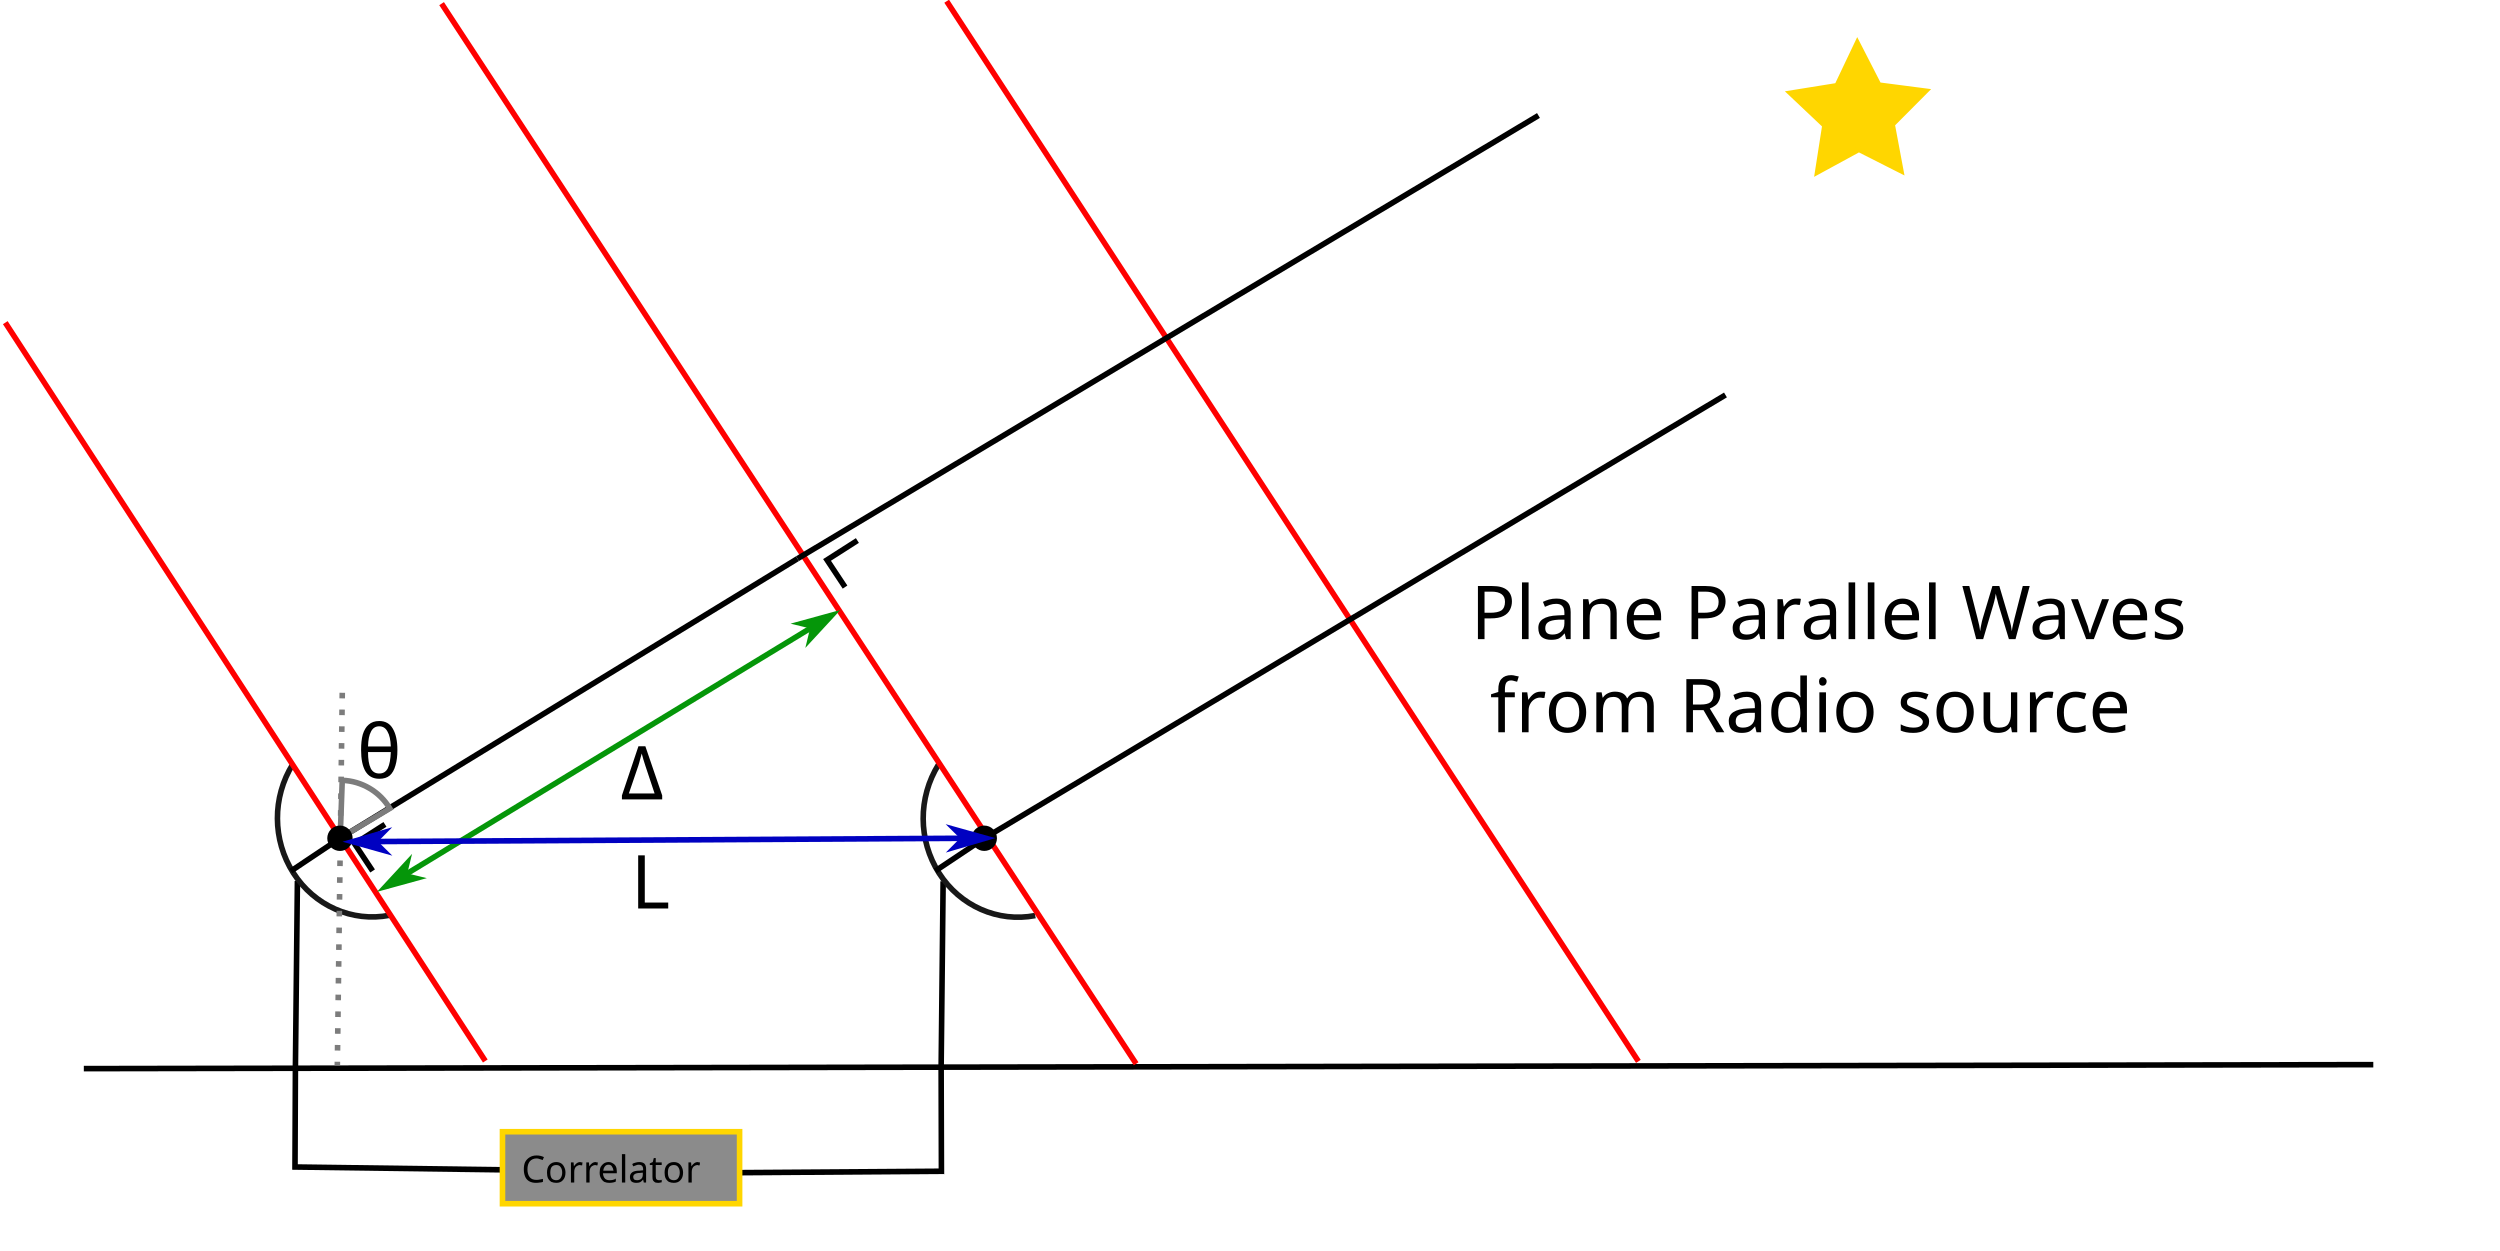
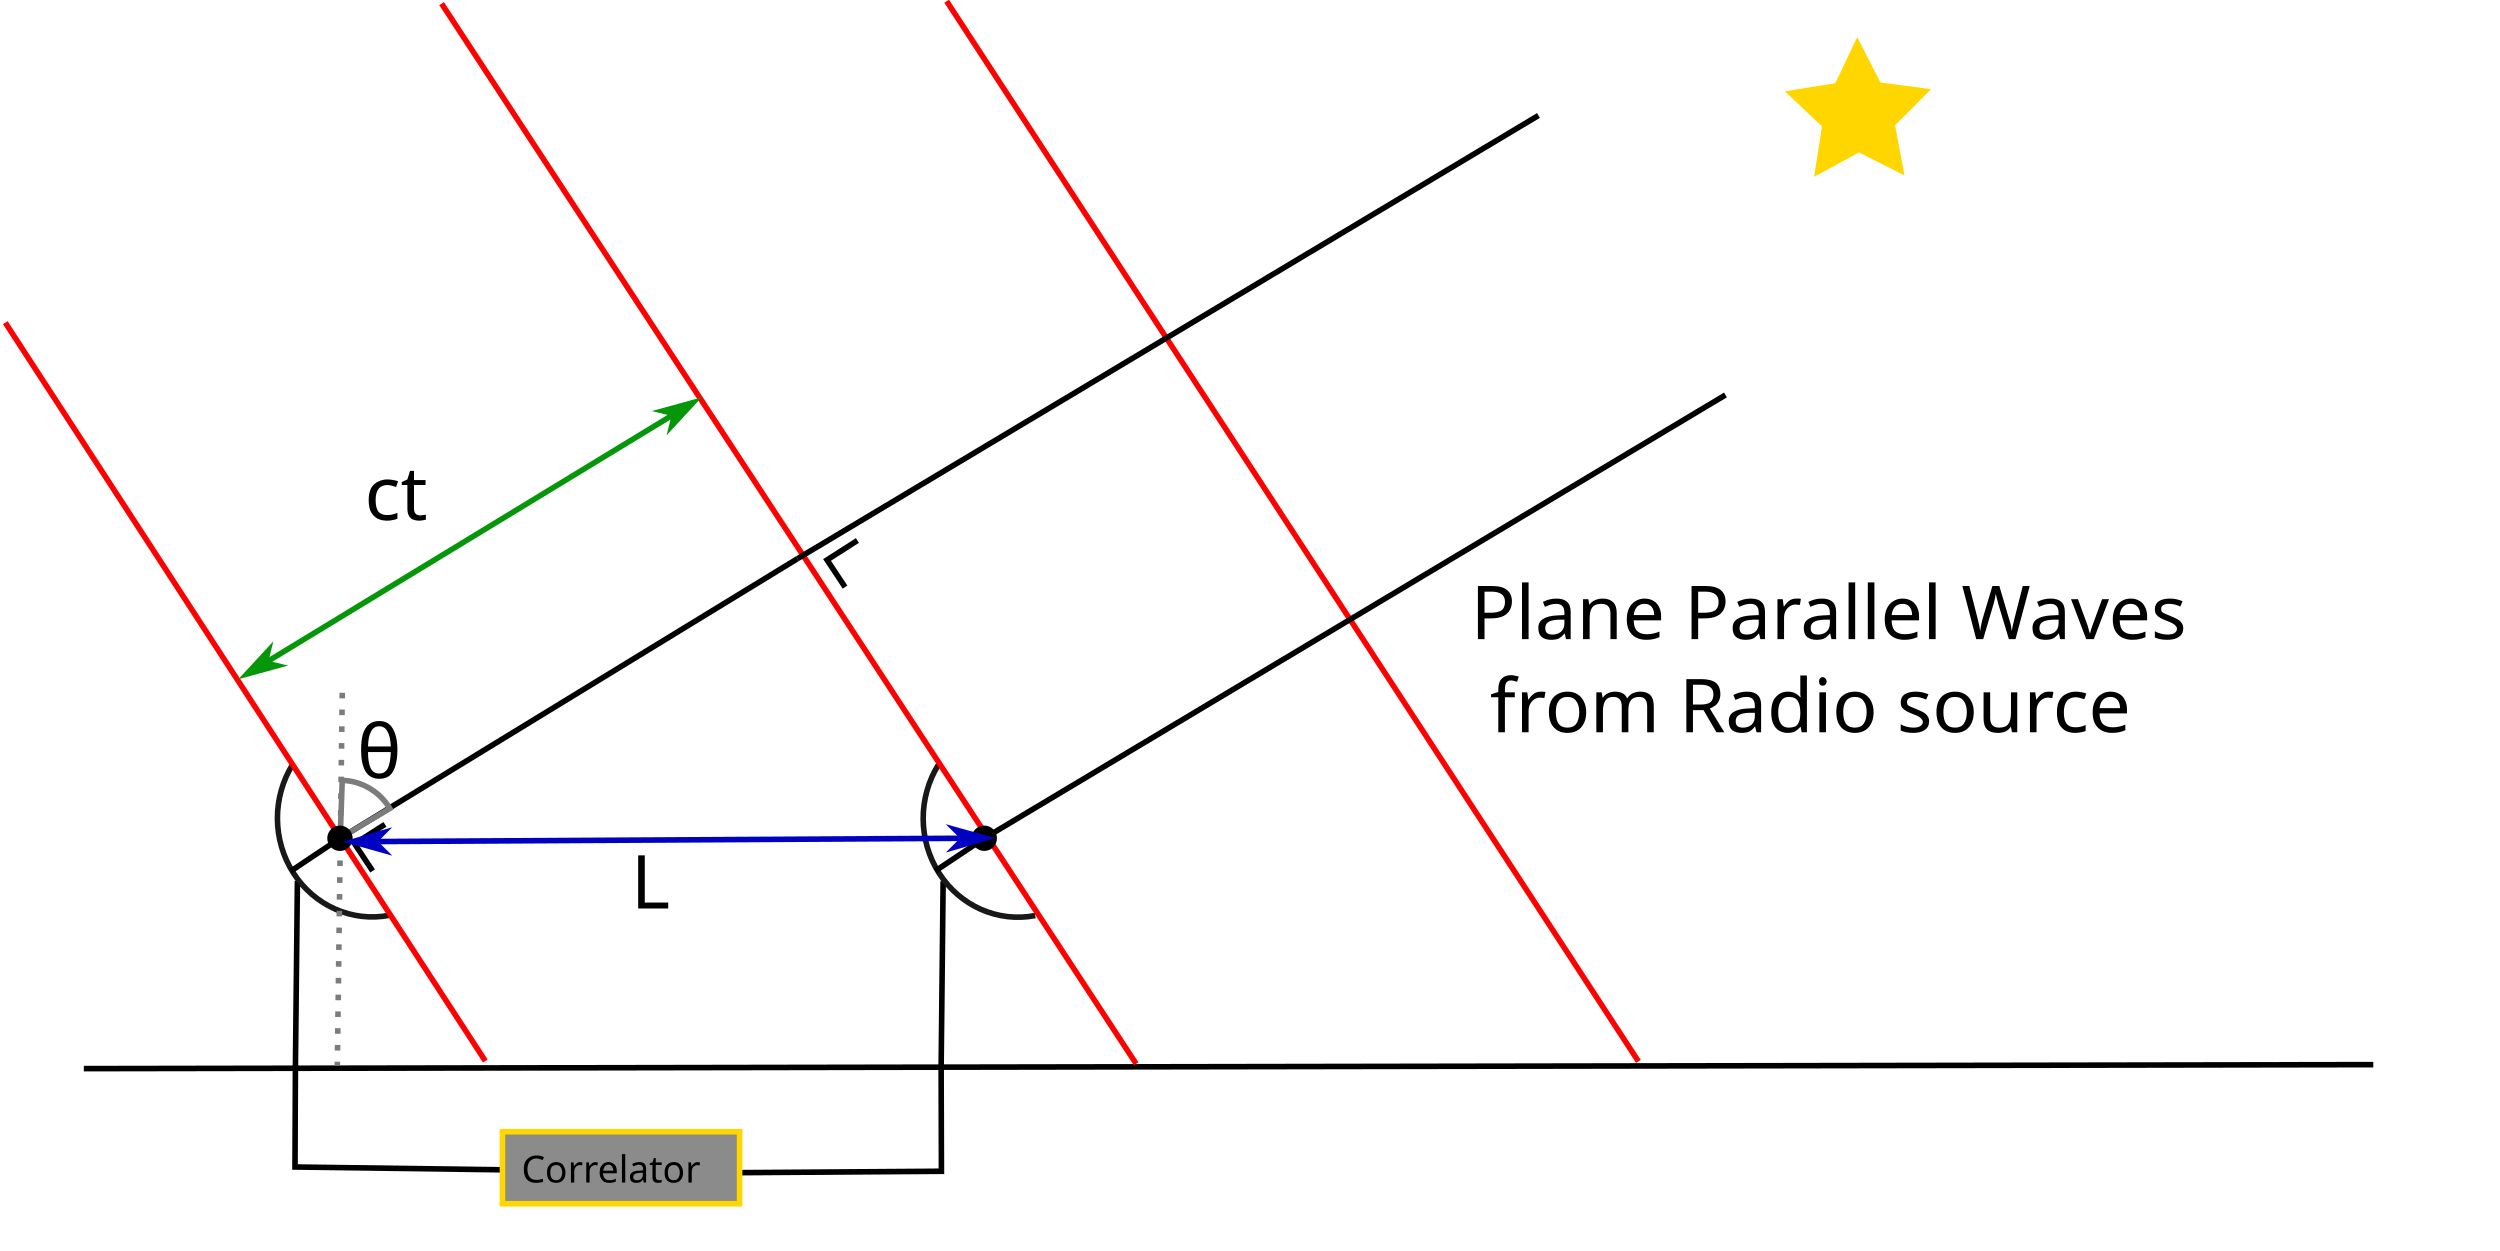
<svg xmlns="http://www.w3.org/2000/svg" xmlns:ns1="http://www.openswatchbook.org/uri/2009/osb" width="118.351mm" height="59.189mm" viewBox="0 0 118.351 59.189" version="1.1" id="svg8">
  <defs id="defs2">
    <marker orient="auto" refY="0.0" refX="0.0" id="DotM" style="overflow:visible">
      <path id="path2576" d="M -2.5,-1.0 C -2.5,1.76 -4.74,4.0 -7.5,4.0 C -10.26,4.0 -12.5,1.76 -12.5,-1.0 C -12.5,-3.76 -10.26,-6.0 -7.5,-6.0 C -4.74,-6.0 -2.5,-3.76 -2.5,-1.0 z " style="fill-rule:evenodd;stroke:#000000;stroke-width:1pt;stroke-opacity:1;fill:#000000;fill-opacity:1" transform="scale(0.4) translate(7.4, 1)" />
    </marker>
    <marker orient="auto" refY="0.0" refX="0.0" id="marker2800" style="overflow:visible;">
      <path id="path2798" d="M 0.0,0.0 L 5.0,-5.0 L -12.5,0.0 L 5.0,5.0 L 0.0,0.0 z " style="fill-rule:evenodd;stroke:#0001c1;stroke-width:1pt;stroke-opacity:1;fill:#0001c1;fill-opacity:1" transform="scale(0.4) rotate(180) translate(10,0)" />
    </marker>
    <marker orient="auto" refY="0.0" refX="0.0" id="marker2796" style="overflow:visible">
      <path id="path2794" d="M 0.0,0.0 L 5.0,-5.0 L -12.5,0.0 L 5.0,5.0 L 0.0,0.0 z " style="fill-rule:evenodd;stroke:#0001c1;stroke-width:1pt;stroke-opacity:1;fill:#0001c1;fill-opacity:1" transform="scale(0.4) translate(10,0)" />
    </marker>
    <marker orient="auto" refY="0.0" refX="0.0" id="marker2778" style="overflow:visible;">
      <path id="path2521" d="M 0.0,0.0 L 5.0,-5.0 L -12.5,0.0 L 5.0,5.0 L 0.0,0.0 z " style="fill-rule:evenodd;stroke:#059609;stroke-width:1pt;stroke-opacity:1;fill:#059609;fill-opacity:1" transform="scale(0.4) rotate(180) translate(10,0)" />
    </marker>
    <marker orient="auto" refY="0.0" refX="0.0" id="marker2775" style="overflow:visible">
      <path id="path2518" d="M 0.0,0.0 L 5.0,-5.0 L -12.5,0.0 L 5.0,5.0 L 0.0,0.0 z " style="fill-rule:evenodd;stroke:#059609;stroke-width:1pt;stroke-opacity:1;fill:#059609;fill-opacity:1" transform="scale(0.4) translate(10,0)" />
    </marker>
    <linearGradient id="linearGradient2462" ns1:paint="solid">
      <stop style="stop-color:#ffd600;stop-opacity:1;" offset="0" id="stop2460" />
    </linearGradient>
    <marker orient="auto" refY="0" refX="0" id="marker1288" style="overflow:visible">
      <path id="path859" d="M 0,0 5,-5 -12.5,0 5,5 Z" style="fill:#181818;fill-opacity:1;fill-rule:evenodd;stroke:#181818;stroke-width:1pt;stroke-opacity:1" transform="matrix(-0.2,0,0,-0.2,-1.2,0)" />
    </marker>
    <marker orient="auto" refY="0" refX="0" id="marker1107" style="overflow:visible">
      <path id="path850" d="M 0,0 5,-5 -12.5,0 5,5 Z" style="fill:#757575;fill-opacity:1;fill-rule:evenodd;stroke:#757575;stroke-width:1pt;stroke-opacity:1" transform="matrix(0.4,0,0,0.4,4,0)" />
    </marker>
    <marker orient="auto" refY="0" refX="0" id="Arrow1Mstart" style="overflow:visible">
      <path id="path1326" d="M 0,0 5,-5 -12.5,0 5,5 Z" style="fill:#000000;fill-opacity:1;fill-rule:evenodd;stroke:#000000;stroke-width:1pt;stroke-opacity:1" transform="matrix(0.4,0,0,0.4,4,0)" />
    </marker>
    <marker orient="auto" refY="0" refX="0" id="marker1602" style="overflow:visible">
      <path id="path1600" d="M 0,0 5,-5 -12.5,0 5,5 Z" style="fill:#000000;fill-opacity:1;fill-rule:evenodd;stroke:#000000;stroke-width:1pt;stroke-opacity:1" transform="matrix(-0.4,0,0,-0.4,-4,0)" />
    </marker>
    <marker orient="auto" refY="0" refX="0" id="marker1586" style="overflow:visible">
      <path id="path1584" d="M 0,0 5,-5 -12.5,0 5,5 Z" style="fill:#000000;fill-opacity:1;fill-rule:evenodd;stroke:#000000;stroke-width:1pt;stroke-opacity:1" transform="matrix(-0.4,0,0,-0.4,-4,0)" />
    </marker>
    <marker orient="auto" refY="0" refX="0" id="Arrow1Mend" style="overflow:visible">
      <path id="path1329" d="M 0,0 5,-5 -12.5,0 5,5 Z" style="fill:#000000;fill-opacity:1;fill-rule:evenodd;stroke:#000000;stroke-width:1pt;stroke-opacity:1" transform="matrix(-0.4,0,0,-0.4,-4,0)" />
    </marker>
    <marker orient="auto" refY="0" refX="0" id="Arrow1Send" style="overflow:visible">
      <path id="path1020" d="M 0,0 5,-5 -12.5,0 5,5 Z" style="fill:#7e7e7e;fill-opacity:1;fill-rule:evenodd;stroke:#7e7e7e;stroke-width:1pt;stroke-opacity:1" transform="matrix(-0.2,0,0,-0.2,-1.2,0)" />
    </marker>
    <marker orient="auto" refY="0" refX="0" id="Arrow1Sstart" style="overflow:visible">
      <path id="path1017" d="M 0,0 5,-5 -12.5,0 5,5 Z" style="fill:#757575;fill-opacity:1;fill-rule:evenodd;stroke:#757575;stroke-width:1pt;stroke-opacity:1" transform="matrix(0.2,0,0,0.2,1.2,0)" />
    </marker>
    <marker orient="auto" refY="0" refX="0" id="Arrow1Sstart-3" style="overflow:visible">
      <path id="path1017-6" d="M 0,0 5,-5 -12.5,0 5,5 Z" style="fill:#7e7e7e;fill-opacity:1;fill-rule:evenodd;stroke:#7e7e7e;stroke-width:1pt;stroke-opacity:1" transform="matrix(0.2,0,0,0.2,1.2,0)" />
    </marker>
    <marker orient="auto" refY="0" refX="0" id="Arrow1Send-0" style="overflow:visible">
      <path id="path1020-6" d="M 0,0 5,-5 -12.5,0 5,5 Z" style="fill:#7e7e7e;fill-opacity:1;fill-rule:evenodd;stroke:#7e7e7e;stroke-width:1pt;stroke-opacity:1" transform="matrix(-0.2,0,0,-0.2,-1.2,0)" />
    </marker>
    <marker orient="auto" refY="0" refX="0" id="marker1288-3" style="overflow:visible">
      <path id="path859-6" d="M 0,0 5,-5 -12.5,0 5,5 Z" style="fill:#181818;fill-opacity:1;fill-rule:evenodd;stroke:#181818;stroke-width:1pt;stroke-opacity:1" transform="matrix(-0.2,0,0,-0.2,-1.2,0)" />
    </marker>
    <marker orient="auto" refY="0" refX="0" id="marker1288-3-0" style="overflow:visible">
      <path id="path859-6-9" d="M 0,0 5,-5 -12.5,0 5,5 Z" style="fill:#181818;fill-opacity:1;fill-rule:evenodd;stroke:#181818;stroke-width:1pt;stroke-opacity:1" transform="matrix(-0.2,0,0,-0.2,-1.2,0)" />
    </marker>
    <marker orient="auto" refY="0" refX="0" id="marker1288-3-0-3" style="overflow:visible">
      <path id="path859-6-9-6" d="M 0,0 5,-5 -12.5,0 5,5 Z" style="fill:#181818;fill-opacity:1;fill-rule:evenodd;stroke:#181818;stroke-width:1pt;stroke-opacity:1" transform="matrix(-0.2,0,0,-0.2,-1.2,0)" />
    </marker>
    <marker orient="auto" refY="0" refX="0" id="DotM-2" style="overflow:visible">
      <path id="path2576-7" d="m -2.5,-1 c 0,2.76 -2.24,5 -5,5 -2.76,0 -5,-2.24 -5,-5 0,-2.76 2.24,-5 5,-5 2.76,0 5,2.24 5,5 z" style="fill:#000000;fill-opacity:1;fill-rule:evenodd;stroke:#000000;stroke-width:1pt;stroke-opacity:1" transform="matrix(0.4,0,0,0.4,2.96,0.4)" />
    </marker>
    <marker orient="auto" refY="0" refX="0" id="marker2796-9" style="overflow:visible">
      <path id="path2794-3" d="M 0,0 5,-5 -12.5,0 5,5 Z" style="fill:#0001c1;fill-opacity:1;fill-rule:evenodd;stroke:#0001c1;stroke-width:1pt;stroke-opacity:1" transform="matrix(0.4,0,0,0.4,4,0)" />
    </marker>
    <marker orient="auto" refY="0" refX="0" id="marker2800-6" style="overflow:visible">
      <path id="path2798-0" d="M 0,0 5,-5 -12.5,0 5,5 Z" style="fill:#0001c1;fill-opacity:1;fill-rule:evenodd;stroke:#0001c1;stroke-width:1pt;stroke-opacity:1" transform="matrix(-0.4,0,0,-0.4,-4,0)" />
    </marker>
  </defs>
  <g id="layer1" transform="translate(-12.64372,-222.6557)">
    <path style="fill:none;stroke:#000000;stroke-width:0.265px;stroke-linecap:butt;stroke-linejoin:miter;stroke-opacity:1" d="M 16.612,273.245 124.997,273.056" id="path895" />
    <path style="fill:none;stroke:#000000;stroke-width:0.265px;stroke-linecap:butt;stroke-linejoin:miter;stroke-opacity:1" d="m 26.629,273.151 0.094,-8.788" id="path897" />
    <path style="fill:none;fill-opacity:1;stroke:#181818;stroke-width:0.265;stroke-linejoin:miter;stroke-miterlimit:4;stroke-dasharray:none;stroke-dashoffset:0;stroke-opacity:1;paint-order:fill markers stroke" id="path899" d="m 31.082,265.986 a 4.488,4.677 0 0 1 -4.551,-2.006 4.488,4.677 0 0 1 -0.024,-5.149" />
    <path style="fill:none;stroke:#000000;stroke-width:0.265px;stroke-linecap:butt;stroke-linejoin:miter;stroke-opacity:1" d="m 57.198,273.164 0.094,-8.788" id="path897-3" />
    <path style="fill:none;fill-opacity:1;stroke:#181818;stroke-width:0.265;stroke-linejoin:miter;stroke-miterlimit:4;stroke-dasharray:none;stroke-dashoffset:0;stroke-opacity:1;paint-order:fill markers stroke" id="path899-6" d="m 61.652,265.999 a 4.488,4.677 0 0 1 -4.551,-2.006 4.488,4.677 0 0 1 -0.024,-5.149" />
    <path style="fill:none;stroke:#ff0000;stroke-width:0.265px;stroke-linecap:butt;stroke-linejoin:miter;stroke-opacity:1" d="m 12.894,237.93 22.724,34.954" id="path919" />
    <path style="fill:none;stroke:#ff0000;stroke-width:0.265px;stroke-linecap:butt;stroke-linejoin:miter;stroke-opacity:1" d="m 33.549,222.828 32.88,50.188" id="path919-56" />
    <path style="fill:none;stroke:#ff0000;stroke-width:0.265px;stroke-linecap:butt;stroke-linejoin:miter;stroke-opacity:1" d="m 57.459,222.713 32.747,50.188" id="path919-2" />
    <text xml:space="preserve" style="font-style:normal;font-variant:normal;font-weight:normal;font-stretch:normal;font-size:3.528px;line-height:1.25;font-family:sans-serif;-inkscape-font-specification:'sans-serif, Normal';font-variant-ligatures:normal;font-variant-caps:normal;font-variant-numeric:normal;font-feature-settings:normal;text-align:start;letter-spacing:0px;word-spacing:0px;writing-mode:lr-tb;text-anchor:start;fill:#000000;fill-opacity:1;stroke:none;stroke-width:0.265" x="82.267" y="252.912" id="text962">
      <tspan id="tspan960" x="82.267" y="252.912" style="stroke-width:0.265">Plane Parallel Waves</tspan>
      <tspan x="82.267" y="257.322" style="stroke-width:0.265" id="tspan964"> from Radio source</tspan>
    </text>
    <path style="fill:#ffd600;fill-opacity:1;stroke:#ffd600;stroke-width:0.265;stroke-linejoin:miter;stroke-miterlimit:4;stroke-dasharray:none;stroke-dashoffset:0;stroke-opacity:1;paint-order:fill markers stroke" id="path966" d="m 102.624,230.723 -1.979,-1.002 -1.948,1.062 0.342,-2.192 -1.612,-1.524 2.19,-0.352 0.952,-2.004 1.012,1.974 2.2,0.286 -1.565,1.573 z" />
    <path style="fill:none;stroke:#000000;stroke-width:0.265px;stroke-linecap:butt;stroke-linejoin:miter;stroke-opacity:1" d="m 26.629,273.151 -0.02,4.751 9.889,0.134" id="path968" />
    <path style="fill:none;stroke:#000000;stroke-width:0.265px;stroke-linecap:butt;stroke-linejoin:miter;stroke-opacity:1" d="m 57.198,273.164 0.013,4.939 -9.555,0.067" id="path970" />
    <rect style="fill:#8b8b8b;fill-opacity:1;stroke:#ffd600;stroke-width:0.265;stroke-linejoin:miter;stroke-miterlimit:4;stroke-dasharray:none;stroke-dashoffset:0;stroke-opacity:1;paint-order:fill markers stroke" id="rect988" width="11.225" height="3.408" x="36.431" y="276.232" />
    <path style="fill:none;stroke:#000000;stroke-width:0.265px;stroke-linecap:butt;stroke-linejoin:miter;stroke-opacity:1" d="M 50.396,249.104 28.747,262.334" id="path2474" />
    <path style="fill:none;stroke:#000000;stroke-width:0.265px;stroke-linecap:butt;stroke-linejoin:miter;stroke-opacity:1" d="M 50.396,249.104 85.475,228.123" id="path2476" />
    <path style="fill:none;stroke:#000000;stroke-width:0.265px;stroke-linecap:butt;stroke-linejoin:miter;stroke-opacity:1" d="m 30.868,261.682 -1.437,0.919 0.852,1.286" id="path2478" />
    <path style="fill:none;stroke:#000000;stroke-width:0.265px;stroke-linecap:butt;stroke-linejoin:miter;stroke-opacity:1" d="m 53.233,248.244 -1.437,0.919 0.852,1.286" id="path2478-9" />
    <path style="fill:none;stroke:#000000;stroke-width:0.265px;stroke-linecap:butt;stroke-linejoin:miter;stroke-opacity:1" d="M 59.249,262.334 94.328,241.353" id="path2476-1" />
-     <path style="fill:none;stroke:#059609;stroke-width:0.265;stroke-linecap:butt;stroke-linejoin:miter;stroke-miterlimit:4;stroke-dasharray:none;stroke-opacity:1;marker-start:url(#marker2775);marker-end:url(#marker2778)" d="M 30.935,264.605 51.984,251.802" id="path2510" />
-     <text xml:space="preserve" style="font-style:normal;font-variant:normal;font-weight:normal;font-stretch:normal;font-size:3.528px;line-height:1.25;font-family:sans-serif;-inkscape-font-specification:'sans-serif, Normal';font-variant-ligatures:normal;font-variant-caps:normal;font-variant-numeric:normal;font-feature-settings:normal;text-align:start;letter-spacing:0px;word-spacing:0px;writing-mode:lr-tb;text-anchor:start;fill:#000000;fill-opacity:1;stroke:none;stroke-width:0.265" x="42.006" y="260.501" id="text2782">
-       <tspan id="tspan2780" x="42.006" y="260.501" style="stroke-width:0.265">Δ</tspan>
+     <path style="fill:none;stroke:#059609;stroke-width:0.265;stroke-linecap:butt;stroke-linejoin:miter;stroke-miterlimit:4;stroke-dasharray:none;stroke-opacity:1;marker-start:url(#marker2775);marker-end:url(#marker2778)" d="M 24.368,254.542 45.416,241.738" id="path2510" />
+     <text xml:space="preserve" style="font-style:normal;font-variant:normal;font-weight:normal;font-stretch:normal;font-size:3.528px;line-height:1.25;font-family:sans-serif;-inkscape-font-specification:'sans-serif, Normal';font-variant-ligatures:normal;font-variant-caps:normal;font-variant-numeric:normal;font-feature-settings:normal;text-align:start;letter-spacing:0px;word-spacing:0px;writing-mode:lr-tb;text-anchor:start;fill:#000000;fill-opacity:1;stroke:none;stroke-width:0.265" x="29.911" y="247.271" id="text2782">
+       <tspan id="tspan2780" x="29.911" y="247.271" style="stroke-width:0.265">ct</tspan>
    </text>
    <path style="fill:none;stroke:#7c7c7c;stroke-width:0.265;stroke-linecap:butt;stroke-linejoin:miter;stroke-opacity:1;stroke-miterlimit:4;stroke-dasharray:0.265, 0.529;stroke-dashoffset:0" d="M 28.847,255.452 28.613,273.091" id="path2784" />
    <path style="fill:none;fill-opacity:1;stroke:#7c7c7c;stroke-width:0.265;stroke-linejoin:miter;stroke-miterlimit:4;stroke-dasharray:none;stroke-dashoffset:0;stroke-opacity:1;paint-order:fill markers stroke" id="path2786" d="m 28.846,259.596 a 2.74,2.74 0 0 1 2.251,1.33 l -2.35,1.408 z" />
    <text xml:space="preserve" style="font-style:normal;font-variant:normal;font-weight:normal;font-stretch:normal;font-size:3.528px;line-height:1.25;font-family:sans-serif;-inkscape-font-specification:'sans-serif, Normal';font-variant-ligatures:normal;font-variant-caps:normal;font-variant-numeric:normal;font-feature-settings:normal;text-align:start;letter-spacing:0px;word-spacing:0px;writing-mode:lr-tb;text-anchor:start;fill:#000000;fill-opacity:1;stroke:none;stroke-width:0.265" x="29.549" y="259.494" id="text2790">
      <tspan id="tspan2788" x="29.549" y="259.494" style="stroke-width:0.265">θ</tspan>
    </text>
    <text xml:space="preserve" style="font-style:normal;font-variant:normal;font-weight:normal;font-stretch:normal;font-size:3.528px;line-height:1.25;font-family:sans-serif;-inkscape-font-specification:'sans-serif, Normal';font-variant-ligatures:normal;font-variant-caps:normal;font-variant-numeric:normal;font-feature-settings:normal;text-align:start;letter-spacing:0px;word-spacing:0px;writing-mode:lr-tb;text-anchor:start;fill:#000000;fill-opacity:1;stroke:none;stroke-width:0.265" x="42.513" y="265.662" id="text2804">
      <tspan id="tspan2802" x="42.513" y="265.662" style="stroke-width:0.265">L</tspan>
    </text>
    <text xml:space="preserve" style="font-style:normal;font-variant:normal;font-weight:normal;font-stretch:normal;font-size:3.528px;line-height:1.25;font-family:sans-serif;-inkscape-font-specification:'sans-serif, Normal';font-variant-ligatures:normal;font-variant-caps:normal;font-variant-numeric:normal;font-feature-settings:normal;text-align:start;letter-spacing:0px;word-spacing:0px;writing-mode:lr-tb;text-anchor:start;fill:#000000;fill-opacity:1;stroke:none;stroke-width:0.265" x="37.333" y="278.637" id="text2808">
      <tspan id="tspan2806" x="37.333" y="278.637" style="font-size:1.764px;stroke-width:0.265">Correlator</tspan>
    </text>
    <path style="fill:none;stroke:#000000;stroke-width:0.265px;stroke-linecap:butt;stroke-linejoin:miter;stroke-opacity:1;marker-end:url(#DotM)" d="m 26.416,263.891 2.33,-1.557" id="path2810" />
    <path style="fill:none;stroke:#000000;stroke-width:0.265px;stroke-linecap:butt;stroke-linejoin:miter;stroke-opacity:1;marker-end:url(#DotM-2)" d="m 56.918,263.89 2.33,-1.557" id="path2810-0" />
    <path style="fill:none;stroke:#0001c1;stroke-width:0.265;stroke-linecap:butt;stroke-linejoin:miter;stroke-miterlimit:4;stroke-dasharray:none;stroke-opacity:1;marker-start:url(#marker2796-9);marker-end:url(#marker2800-6)" d="m 29.381,262.501 29.867,-0.167" id="path2792-6" />
  </g>
</svg>
